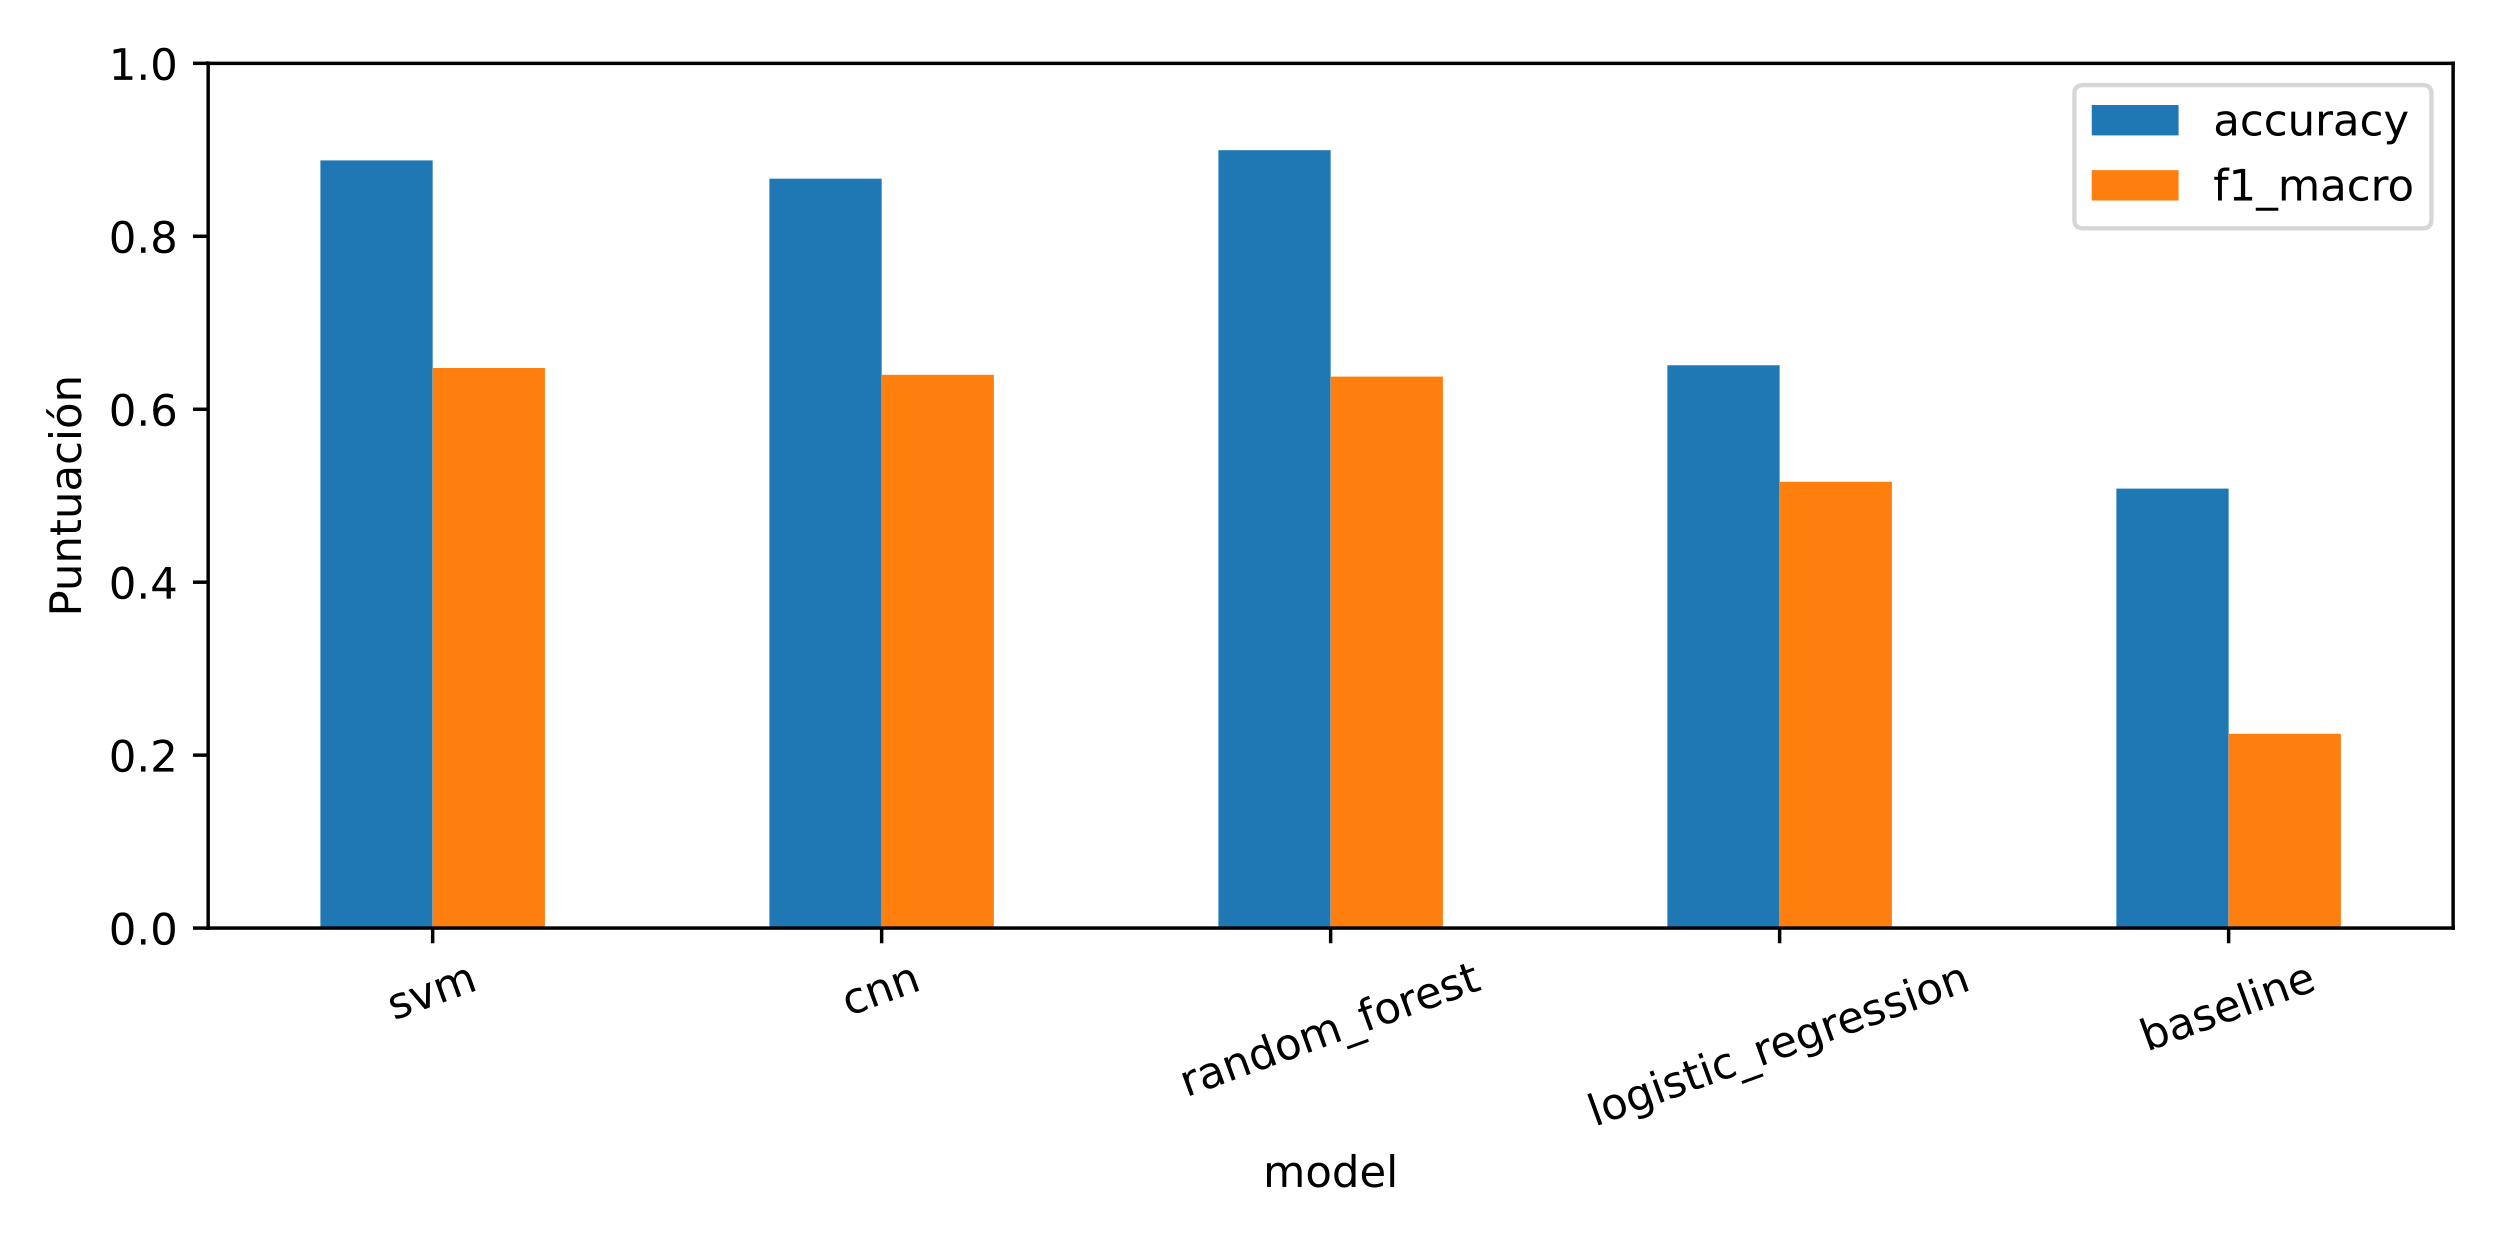
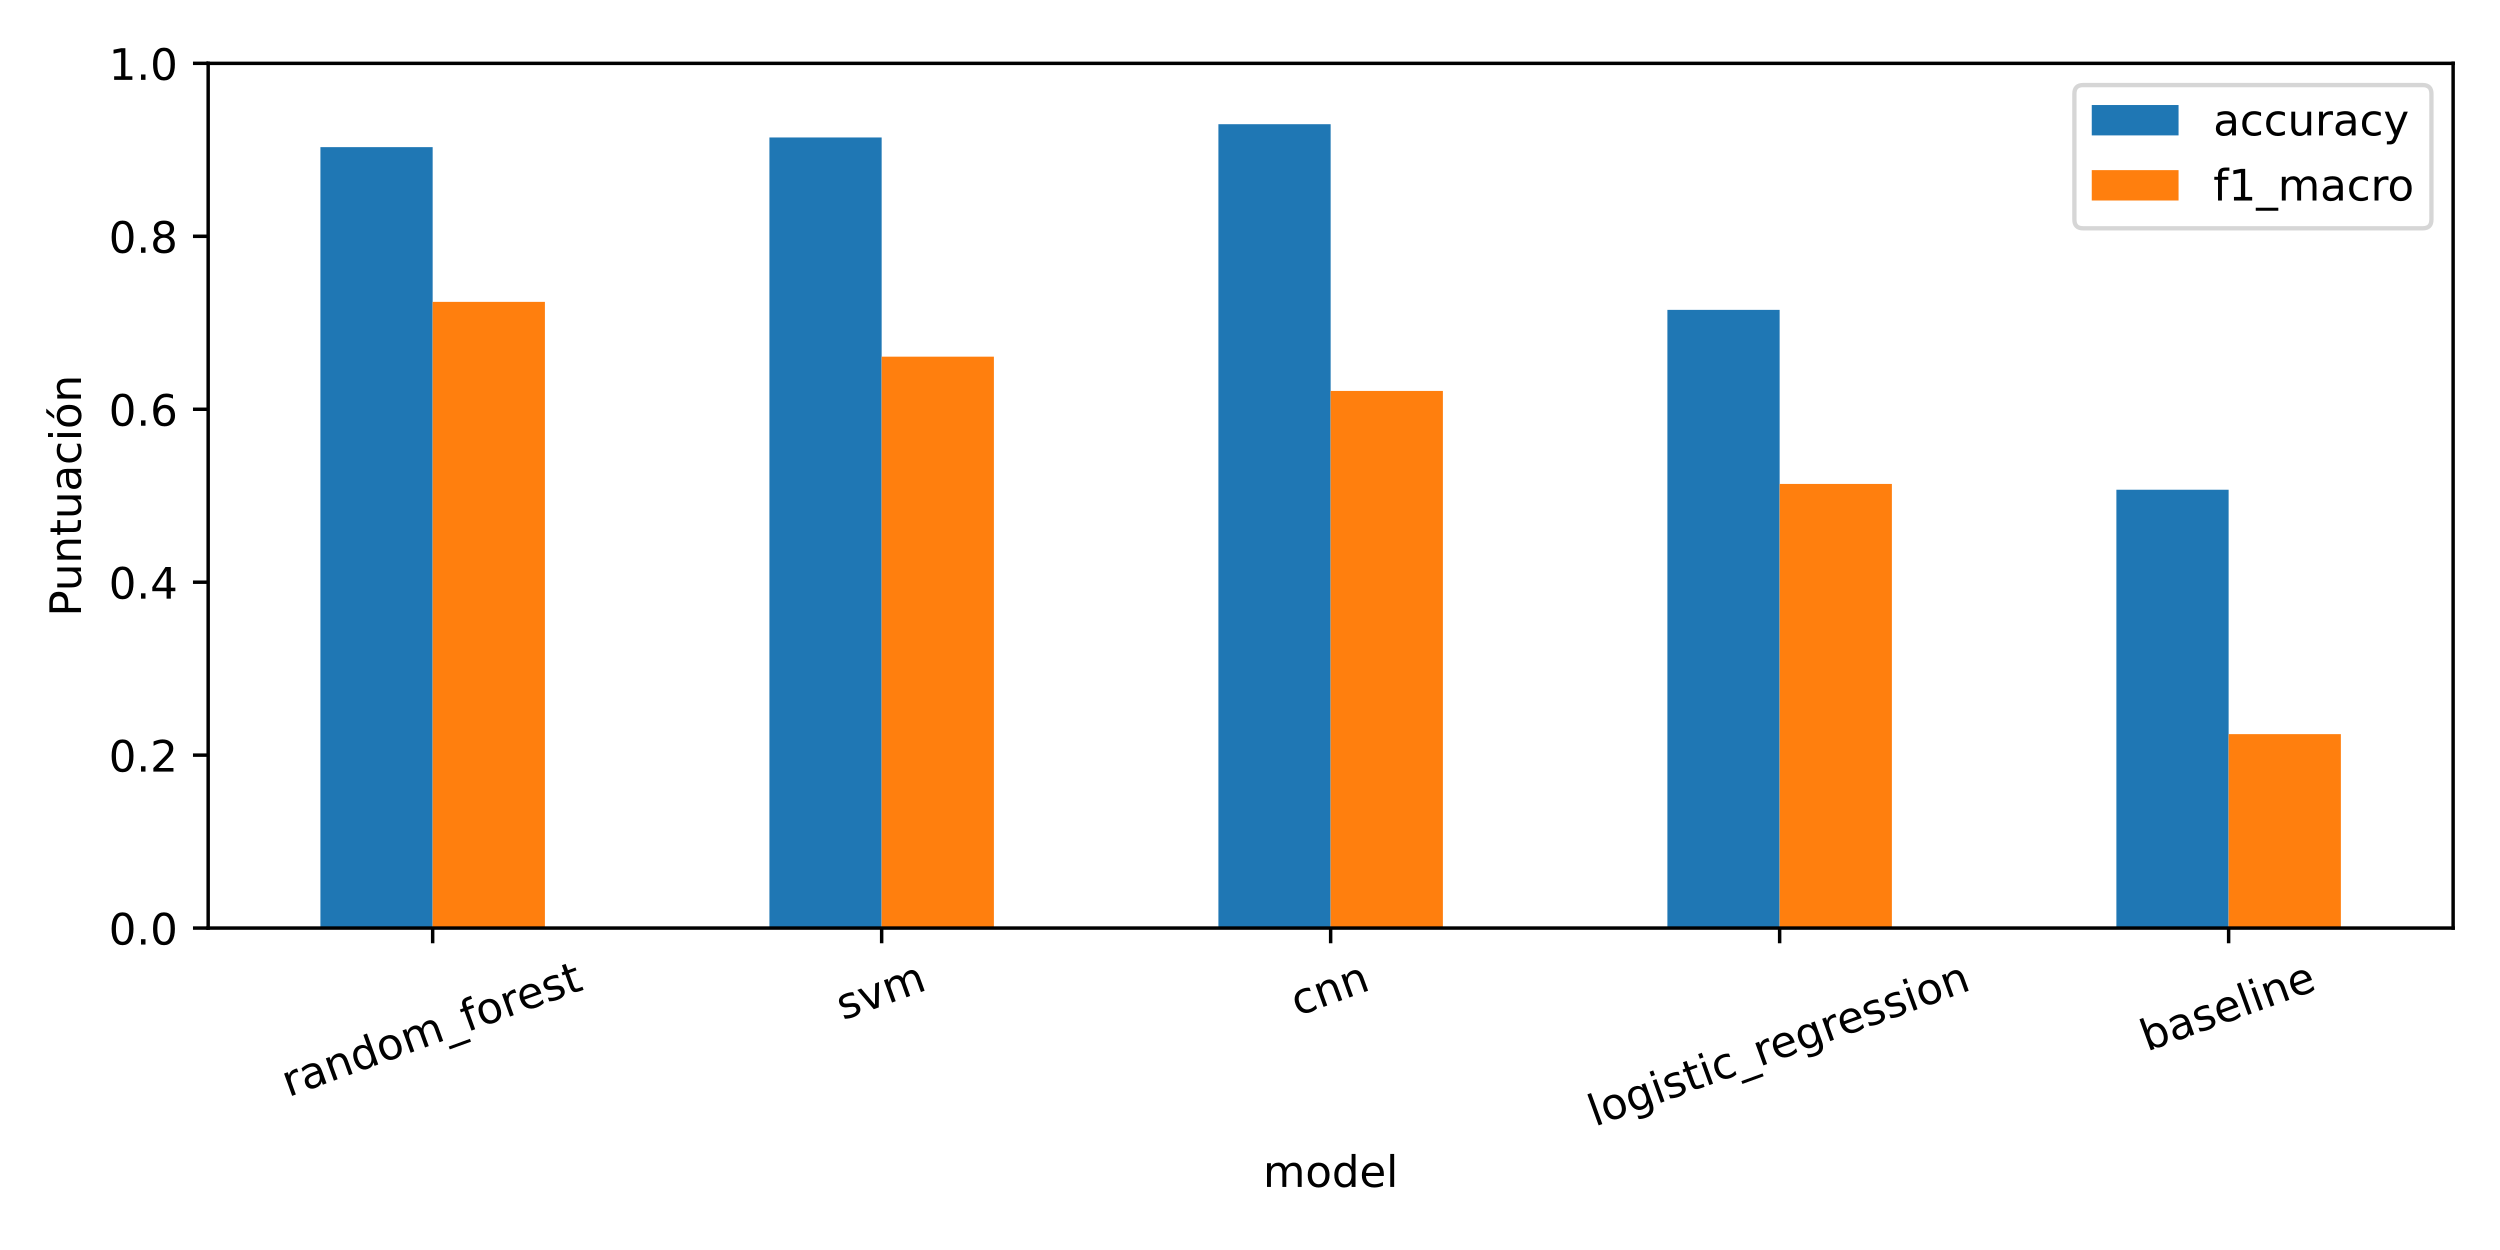
<svg xmlns="http://www.w3.org/2000/svg" xmlns:xlink="http://www.w3.org/1999/xlink" width="576pt" height="288pt" viewBox="0 0 576 288" version="1.1">
  <defs>
    <style type="text/css">*{stroke-linejoin: round; stroke-linecap: butt}</style>
  </defs>
  <g id="figure_1">
    <g id="patch_1">
      <path d="M 0 288  L 576 288  L 576 0  L 0 0  z " style="fill: #ffffff" />
    </g>
    <g id="axes_1">
      <g id="patch_2">
        <path d="M 47.962 213.826  L 565.2 213.826  L 565.2 14.599  L 47.962 14.599  z " style="fill: #ffffff" />
      </g>
      <g id="patch_3">
-         <path d="M 73.824 213.826  L 99.686 213.826  L 99.686 36.963  L 73.824 36.963  z " clip-path="url(#pe2f5003f5c)" style="fill: #1f77b4" />
+         <path d="M 73.824 213.826  L 99.686 213.826  L 99.686 33.902  L 73.824 33.902  z " clip-path="url(#p5437068a00)" style="fill: #1f77b4" />
      </g>
      <g id="patch_4">
-         <path d="M 177.272 213.826  L 203.134 213.826  L 203.134 41.169  L 177.272 41.169  z " clip-path="url(#pe2f5003f5c)" style="fill: #1f77b4" />
+         <path d="M 177.272 213.826  L 203.134 213.826  L 203.134 31.667  L 177.272 31.667  z " clip-path="url(#p5437068a00)" style="fill: #1f77b4" />
      </g>
      <g id="patch_5">
-         <path d="M 280.719 213.826  L 306.581 213.826  L 306.581 34.604  L 280.719 34.604  z " clip-path="url(#pe2f5003f5c)" style="fill: #1f77b4" />
+         <path d="M 280.719 213.826  L 306.581 213.826  L 306.581 28.619  L 280.719 28.619  z " clip-path="url(#p5437068a00)" style="fill: #1f77b4" />
      </g>
      <g id="patch_6">
-         <path d="M 384.167 213.826  L 410.029 213.826  L 410.029 84.154  L 384.167 84.154  z " clip-path="url(#pe2f5003f5c)" style="fill: #1f77b4" />
+         <path d="M 384.167 213.826  L 410.029 213.826  L 410.029 71.39  L 384.167 71.39  z " clip-path="url(#p5437068a00)" style="fill: #1f77b4" />
      </g>
      <g id="patch_7">
-         <path d="M 487.614 213.826  L 513.476 213.826  L 513.476 112.571  L 487.614 112.571  z " clip-path="url(#pe2f5003f5c)" style="fill: #1f77b4" />
+         <path d="M 487.614 213.826  L 513.476 213.826  L 513.476 112.841  L 487.614 112.841  z " clip-path="url(#p5437068a00)" style="fill: #1f77b4" />
      </g>
      <g id="patch_8">
-         <path d="M 99.686 213.826  L 125.548 213.826  L 125.548 84.783  L 99.686 84.783  z " clip-path="url(#pe2f5003f5c)" style="fill: #ff7f0e" />
+         <path d="M 99.686 213.826  L 125.548 213.826  L 125.548 69.546  L 99.686 69.546  z " clip-path="url(#p5437068a00)" style="fill: #ff7f0e" />
      </g>
      <g id="patch_9">
-         <path d="M 203.134 213.826  L 228.996 213.826  L 228.996 86.359  L 203.134 86.359  z " clip-path="url(#pe2f5003f5c)" style="fill: #ff7f0e" />
+         <path d="M 203.134 213.826  L 228.996 213.826  L 228.996 82.177  L 203.134 82.177  z " clip-path="url(#p5437068a00)" style="fill: #ff7f0e" />
      </g>
      <g id="patch_10">
-         <path d="M 306.581 213.826  L 332.443 213.826  L 332.443 86.774  L 306.581 86.774  z " clip-path="url(#pe2f5003f5c)" style="fill: #ff7f0e" />
+         <path d="M 306.581 213.826  L 332.443 213.826  L 332.443 90.071  L 306.581 90.071  z " clip-path="url(#p5437068a00)" style="fill: #ff7f0e" />
      </g>
      <g id="patch_11">
-         <path d="M 410.029 213.826  L 435.891 213.826  L 435.891 111.013  L 410.029 111.013  z " clip-path="url(#pe2f5003f5c)" style="fill: #ff7f0e" />
+         <path d="M 410.029 213.826  L 435.891 213.826  L 435.891 111.495  L 410.029 111.495  z " clip-path="url(#p5437068a00)" style="fill: #ff7f0e" />
      </g>
      <g id="patch_12">
-         <path d="M 513.476 213.826  L 539.338 213.826  L 539.338 169.07  L 513.476 169.07  z " clip-path="url(#pe2f5003f5c)" style="fill: #ff7f0e" />
+         <path d="M 513.476 213.826  L 539.338 213.826  L 539.338 169.149  L 513.476 169.149  z " clip-path="url(#p5437068a00)" style="fill: #ff7f0e" />
      </g>
      <g id="matplotlib.axis_1">
        <g id="xtick_1">
          <g id="line2d_1">
            <defs>
-               <path id="m4db032afc5" d="M 0 0  L 0 3.5  " style="stroke: #000000; stroke-width: 0.8" />
+               <path id="m22b6f50871" d="M 0 0  L 0 3.5  " style="stroke: #000000; stroke-width: 0.8" />
            </defs>
            <g>
-               <use xlink:href="#m4db032afc5" x="99.686" y="213.826" style="stroke: #000000; stroke-width: 0.8" />
+               <use xlink:href="#m22b6f50871" x="99.686" y="213.826" style="stroke: #000000; stroke-width: 0.8" />
            </g>
          </g>
          <g id="text_1">
-             <g transform="translate(90.76945 235.1031) rotate(-20) scale(0.1 -0.1)">
-               <defs>
-                 <path id="DejaVuSans-56" d="M 2834 3397  L 2834 2853  Q 2591 2978 2328 3040  Q 2066 3103 1784 3103  Q 1356 3103 1142 2972  Q 928 2841 928 2578  Q 928 2378 1081 2264  Q 1234 2150 1697 2047  L 1894 2003  Q 2506 1872 2764 1633  Q 3022 1394 3022 966  Q 3022 478 2636 193  Q 2250 -91 1575 -91  Q 1294 -91 989 -36  Q 684 19 347 128  L 347 722  Q 666 556 975 473  Q 1284 391 1588 391  Q 1994 391 2212 530  Q 2431 669 2431 922  Q 2431 1156 2273 1281  Q 2116 1406 1581 1522  L 1381 1569  Q 847 1681 609 1914  Q 372 2147 372 2553  Q 372 3047 722 3315  Q 1072 3584 1716 3584  Q 2034 3584 2315 3537  Q 2597 3491 2834 3397  z " transform="scale(0.015625)" />
-                 <path id="DejaVuSans-59" d="M 191 3500  L 800 3500  L 1894 563  L 2988 3500  L 3597 3500  L 2284 0  L 1503 0  L 191 3500  z " transform="scale(0.015625)" />
-                 <path id="DejaVuSans-50" d="M 3328 2828  Q 3544 3216 3844 3400  Q 4144 3584 4550 3584  Q 5097 3584 5394 3201  Q 5691 2819 5691 2113  L 5691 0  L 5113 0  L 5113 2094  Q 5113 2597 4934 2840  Q 4756 3084 4391 3084  Q 3944 3084 3684 2787  Q 3425 2491 3425 1978  L 3425 0  L 2847 0  L 2847 2094  Q 2847 2600 2669 2842  Q 2491 3084 2119 3084  Q 1678 3084 1418 2786  Q 1159 2488 1159 1978  L 1159 0  L 581 0  L 581 3500  L 1159 3500  L 1159 2956  Q 1356 3278 1631 3431  Q 1906 3584 2284 3584  Q 2666 3584 2933 3390  Q 3200 3197 3328 2828  z " transform="scale(0.015625)" />
-               </defs>
-               <use xlink:href="#DejaVuSans-56" />
-               <use xlink:href="#DejaVuSans-59" transform="translate(52.09375 0)" />
-               <use xlink:href="#DejaVuSans-50" transform="translate(111.2812 0)" />
-             </g>
-           </g>
-         </g>
-         <g id="xtick_2">
-           <g id="line2d_2">
-             <g>
-               <use xlink:href="#m4db032afc5" x="203.134" y="213.826" style="stroke: #000000; stroke-width: 0.8" />
-             </g>
-           </g>
-           <g id="text_2">
-             <g transform="translate(195.4834 234.1813) rotate(-20) scale(0.1 -0.1)">
-               <defs>
-                 <path id="DejaVuSans-46" d="M 3122 3366  L 3122 2828  Q 2878 2963 2633 3030  Q 2388 3097 2138 3097  Q 1578 3097 1268 2742  Q 959 2388 959 1747  Q 959 1106 1268 751  Q 1578 397 2138 397  Q 2388 397 2633 464  Q 2878 531 3122 666  L 3122 134  Q 2881 22 2623 -34  Q 2366 -91 2075 -91  Q 1284 -91 818 406  Q 353 903 353 1747  Q 353 2603 823 3093  Q 1294 3584 2113 3584  Q 2378 3584 2631 3529  Q 2884 3475 3122 3366  z " transform="scale(0.015625)" />
-                 <path id="DejaVuSans-51" d="M 3513 2113  L 3513 0  L 2938 0  L 2938 2094  Q 2938 2591 2744 2837  Q 2550 3084 2163 3084  Q 1697 3084 1428 2787  Q 1159 2491 1159 1978  L 1159 0  L 581 0  L 581 3500  L 1159 3500  L 1159 2956  Q 1366 3272 1645 3428  Q 1925 3584 2291 3584  Q 2894 3584 3203 3211  Q 3513 2838 3513 2113  z " transform="scale(0.015625)" />
-               </defs>
-               <use xlink:href="#DejaVuSans-46" />
-               <use xlink:href="#DejaVuSans-51" transform="translate(54.98438 0)" />
-               <use xlink:href="#DejaVuSans-51" transform="translate(118.3594 0)" />
-             </g>
-           </g>
-         </g>
-         <g id="xtick_3">
-           <g id="line2d_3">
-             <g>
-               <use xlink:href="#m4db032afc5" x="306.581" y="213.826" style="stroke: #000000; stroke-width: 0.8" />
-             </g>
-           </g>
-           <g id="text_3">
-             <g transform="translate(273.3604 252.7959) rotate(-20) scale(0.1 -0.1)">
+             <g transform="translate(66.46532 252.7959) rotate(-20) scale(0.1 -0.1)">
              <defs>
                <path id="DejaVuSans-55" d="M 2631 2963  Q 2534 3019 2420 3045  Q 2306 3072 2169 3072  Q 1681 3072 1420 2755  Q 1159 2438 1159 1844  L 1159 0  L 581 0  L 581 3500  L 1159 3500  L 1159 2956  Q 1341 3275 1631 3429  Q 1922 3584 2338 3584  Q 2397 3584 2469 3576  Q 2541 3569 2628 3553  L 2631 2963  z " transform="scale(0.015625)" />
                <path id="DejaVuSans-44" d="M 2194 1759  Q 1497 1759 1228 1600  Q 959 1441 959 1056  Q 959 750 1161 570  Q 1363 391 1709 391  Q 2188 391 2477 730  Q 2766 1069 2766 1631  L 2766 1759  L 2194 1759  z M 3341 1997  L 3341 0  L 2766 0  L 2766 531  Q 2569 213 2275 61  Q 1981 -91 1556 -91  Q 1019 -91 701 211  Q 384 513 384 1019  Q 384 1609 779 1909  Q 1175 2209 1959 2209  L 2766 2209  L 2766 2266  Q 2766 2663 2505 2880  Q 2244 3097 1772 3097  Q 1472 3097 1187 3025  Q 903 2953 641 2809  L 641 3341  Q 956 3463 1253 3523  Q 1550 3584 1831 3584  Q 2591 3584 2966 3190  Q 3341 2797 3341 1997  z " transform="scale(0.015625)" />
+                 <path id="DejaVuSans-51" d="M 3513 2113  L 3513 0  L 2938 0  L 2938 2094  Q 2938 2591 2744 2837  Q 2550 3084 2163 3084  Q 1697 3084 1428 2787  Q 1159 2491 1159 1978  L 1159 0  L 581 0  L 581 3500  L 1159 3500  L 1159 2956  Q 1366 3272 1645 3428  Q 1925 3584 2291 3584  Q 2894 3584 3203 3211  Q 3513 2838 3513 2113  z " transform="scale(0.015625)" />
                <path id="DejaVuSans-47" d="M 2906 2969  L 2906 4863  L 3481 4863  L 3481 0  L 2906 0  L 2906 525  Q 2725 213 2448 61  Q 2172 -91 1784 -91  Q 1150 -91 751 415  Q 353 922 353 1747  Q 353 2572 751 3078  Q 1150 3584 1784 3584  Q 2172 3584 2448 3432  Q 2725 3281 2906 2969  z M 947 1747  Q 947 1113 1208 752  Q 1469 391 1925 391  Q 2381 391 2643 752  Q 2906 1113 2906 1747  Q 2906 2381 2643 2742  Q 2381 3103 1925 3103  Q 1469 3103 1208 2742  Q 947 2381 947 1747  z " transform="scale(0.015625)" />
                <path id="DejaVuSans-52" d="M 1959 3097  Q 1497 3097 1228 2736  Q 959 2375 959 1747  Q 959 1119 1226 758  Q 1494 397 1959 397  Q 2419 397 2687 759  Q 2956 1122 2956 1747  Q 2956 2369 2687 2733  Q 2419 3097 1959 3097  z M 1959 3584  Q 2709 3584 3137 3096  Q 3566 2609 3566 1747  Q 3566 888 3137 398  Q 2709 -91 1959 -91  Q 1206 -91 779 398  Q 353 888 353 1747  Q 353 2609 779 3096  Q 1206 3584 1959 3584  z " transform="scale(0.015625)" />
+                 <path id="DejaVuSans-50" d="M 3328 2828  Q 3544 3216 3844 3400  Q 4144 3584 4550 3584  Q 5097 3584 5394 3201  Q 5691 2819 5691 2113  L 5691 0  L 5113 0  L 5113 2094  Q 5113 2597 4934 2840  Q 4756 3084 4391 3084  Q 3944 3084 3684 2787  Q 3425 2491 3425 1978  L 3425 0  L 2847 0  L 2847 2094  Q 2847 2600 2669 2842  Q 2491 3084 2119 3084  Q 1678 3084 1418 2786  Q 1159 2488 1159 1978  L 1159 0  L 581 0  L 581 3500  L 1159 3500  L 1159 2956  Q 1356 3278 1631 3431  Q 1906 3584 2284 3584  Q 2666 3584 2933 3390  Q 3200 3197 3328 2828  z " transform="scale(0.015625)" />
                <path id="DejaVuSans-42" d="M 3263 -1063  L 3263 -1509  L -63 -1509  L -63 -1063  L 3263 -1063  z " transform="scale(0.015625)" />
                <path id="DejaVuSans-49" d="M 2375 4863  L 2375 4384  L 1825 4384  Q 1516 4384 1395 4259  Q 1275 4134 1275 3809  L 1275 3500  L 2222 3500  L 2222 3053  L 1275 3053  L 1275 0  L 697 0  L 697 3053  L 147 3053  L 147 3500  L 697 3500  L 697 3744  Q 697 4328 969 4595  Q 1241 4863 1831 4863  L 2375 4863  z " transform="scale(0.015625)" />
                <path id="DejaVuSans-48" d="M 3597 1894  L 3597 1613  L 953 1613  Q 991 1019 1311 708  Q 1631 397 2203 397  Q 2534 397 2845 478  Q 3156 559 3463 722  L 3463 178  Q 3153 47 2828 -22  Q 2503 -91 2169 -91  Q 1331 -91 842 396  Q 353 884 353 1716  Q 353 2575 817 3079  Q 1281 3584 2069 3584  Q 2775 3584 3186 3129  Q 3597 2675 3597 1894  z M 3022 2063  Q 3016 2534 2758 2815  Q 2500 3097 2075 3097  Q 1594 3097 1305 2825  Q 1016 2553 972 2059  L 3022 2063  z " transform="scale(0.015625)" />
+                 <path id="DejaVuSans-56" d="M 2834 3397  L 2834 2853  Q 2591 2978 2328 3040  Q 2066 3103 1784 3103  Q 1356 3103 1142 2972  Q 928 2841 928 2578  Q 928 2378 1081 2264  Q 1234 2150 1697 2047  L 1894 2003  Q 2506 1872 2764 1633  Q 3022 1394 3022 966  Q 3022 478 2636 193  Q 2250 -91 1575 -91  Q 1294 -91 989 -36  Q 684 19 347 128  L 347 722  Q 666 556 975 473  Q 1284 391 1588 391  Q 1994 391 2212 530  Q 2431 669 2431 922  Q 2431 1156 2273 1281  Q 2116 1406 1581 1522  L 1381 1569  Q 847 1681 609 1914  Q 372 2147 372 2553  Q 372 3047 722 3315  Q 1072 3584 1716 3584  Q 2034 3584 2315 3537  Q 2597 3491 2834 3397  z " transform="scale(0.015625)" />
                <path id="DejaVuSans-57" d="M 1172 4494  L 1172 3500  L 2356 3500  L 2356 3053  L 1172 3053  L 1172 1153  Q 1172 725 1289 603  Q 1406 481 1766 481  L 2356 481  L 2356 0  L 1766 0  Q 1100 0 847 248  Q 594 497 594 1153  L 594 3053  L 172 3053  L 172 3500  L 594 3500  L 594 4494  L 1172 4494  z " transform="scale(0.015625)" />
              </defs>
              <use xlink:href="#DejaVuSans-55" />
              <use xlink:href="#DejaVuSans-44" transform="translate(41.10938 0)" />
              <use xlink:href="#DejaVuSans-51" transform="translate(102.3906 0)" />
              <use xlink:href="#DejaVuSans-47" transform="translate(165.7656 0)" />
              <use xlink:href="#DejaVuSans-52" transform="translate(229.25 0)" />
              <use xlink:href="#DejaVuSans-50" transform="translate(290.4375 0)" />
              <use xlink:href="#DejaVuSans-42" transform="translate(387.8438 0)" />
              <use xlink:href="#DejaVuSans-49" transform="translate(437.8438 0)" />
              <use xlink:href="#DejaVuSans-52" transform="translate(473.0469 0)" />
              <use xlink:href="#DejaVuSans-55" transform="translate(534.2344 0)" />
              <use xlink:href="#DejaVuSans-48" transform="translate(573.1406 0)" />
              <use xlink:href="#DejaVuSans-56" transform="translate(634.6719 0)" />
              <use xlink:href="#DejaVuSans-57" transform="translate(686.7656 0)" />
            </g>
          </g>
        </g>
+         <g id="xtick_2">
+           <g id="line2d_2">
+             <g>
+               <use xlink:href="#m22b6f50871" x="203.134" y="213.826" style="stroke: #000000; stroke-width: 0.8" />
+             </g>
+           </g>
+           <g id="text_2">
+             <g transform="translate(194.217 235.1031) rotate(-20) scale(0.1 -0.1)">
+               <defs>
+                 <path id="DejaVuSans-59" d="M 191 3500  L 800 3500  L 1894 563  L 2988 3500  L 3597 3500  L 2284 0  L 1503 0  L 191 3500  z " transform="scale(0.015625)" />
+               </defs>
+               <use xlink:href="#DejaVuSans-56" />
+               <use xlink:href="#DejaVuSans-59" transform="translate(52.09375 0)" />
+               <use xlink:href="#DejaVuSans-50" transform="translate(111.2812 0)" />
+             </g>
+           </g>
+         </g>
+         <g id="xtick_3">
+           <g id="line2d_3">
+             <g>
+               <use xlink:href="#m22b6f50871" x="306.581" y="213.826" style="stroke: #000000; stroke-width: 0.8" />
+             </g>
+           </g>
+           <g id="text_3">
+             <g transform="translate(298.9309 234.1813) rotate(-20) scale(0.1 -0.1)">
+               <defs>
+                 <path id="DejaVuSans-46" d="M 3122 3366  L 3122 2828  Q 2878 2963 2633 3030  Q 2388 3097 2138 3097  Q 1578 3097 1268 2742  Q 959 2388 959 1747  Q 959 1106 1268 751  Q 1578 397 2138 397  Q 2388 397 2633 464  Q 2878 531 3122 666  L 3122 134  Q 2881 22 2623 -34  Q 2366 -91 2075 -91  Q 1284 -91 818 406  Q 353 903 353 1747  Q 353 2603 823 3093  Q 1294 3584 2113 3584  Q 2378 3584 2631 3529  Q 2884 3475 3122 3366  z " transform="scale(0.015625)" />
+               </defs>
+               <use xlink:href="#DejaVuSans-46" />
+               <use xlink:href="#DejaVuSans-51" transform="translate(54.98438 0)" />
+               <use xlink:href="#DejaVuSans-51" transform="translate(118.3594 0)" />
+             </g>
+           </g>
+         </g>
        <g id="xtick_4">
          <g id="line2d_4">
            <g>
-               <use xlink:href="#m4db032afc5" x="410.029" y="213.826" style="stroke: #000000; stroke-width: 0.8" />
+               <use xlink:href="#m22b6f50871" x="410.029" y="213.826" style="stroke: #000000; stroke-width: 0.8" />
            </g>
          </g>
          <g id="text_4">
            <g transform="translate(367.4477 259.6096) rotate(-20) scale(0.1 -0.1)">
              <defs>
                <path id="DejaVuSans-4f" d="M 603 4863  L 1178 4863  L 1178 0  L 603 0  L 603 4863  z " transform="scale(0.015625)" />
                <path id="DejaVuSans-4a" d="M 2906 1791  Q 2906 2416 2648 2759  Q 2391 3103 1925 3103  Q 1463 3103 1205 2759  Q 947 2416 947 1791  Q 947 1169 1205 825  Q 1463 481 1925 481  Q 2391 481 2648 825  Q 2906 1169 2906 1791  z M 3481 434  Q 3481 -459 3084 -895  Q 2688 -1331 1869 -1331  Q 1566 -1331 1297 -1286  Q 1028 -1241 775 -1147  L 775 -588  Q 1028 -725 1275 -790  Q 1522 -856 1778 -856  Q 2344 -856 2625 -561  Q 2906 -266 2906 331  L 2906 616  Q 2728 306 2450 153  Q 2172 0 1784 0  Q 1141 0 747 490  Q 353 981 353 1791  Q 353 2603 747 3093  Q 1141 3584 1784 3584  Q 2172 3584 2450 3431  Q 2728 3278 2906 2969  L 2906 3500  L 3481 3500  L 3481 434  z " transform="scale(0.015625)" />
                <path id="DejaVuSans-4c" d="M 603 3500  L 1178 3500  L 1178 0  L 603 0  L 603 3500  z M 603 4863  L 1178 4863  L 1178 4134  L 603 4134  L 603 4863  z " transform="scale(0.015625)" />
              </defs>
              <use xlink:href="#DejaVuSans-4f" />
              <use xlink:href="#DejaVuSans-52" transform="translate(27.78125 0)" />
              <use xlink:href="#DejaVuSans-4a" transform="translate(88.96875 0)" />
              <use xlink:href="#DejaVuSans-4c" transform="translate(152.4531 0)" />
              <use xlink:href="#DejaVuSans-56" transform="translate(180.2344 0)" />
              <use xlink:href="#DejaVuSans-57" transform="translate(232.3281 0)" />
              <use xlink:href="#DejaVuSans-4c" transform="translate(271.5312 0)" />
              <use xlink:href="#DejaVuSans-46" transform="translate(299.3125 0)" />
              <use xlink:href="#DejaVuSans-42" transform="translate(354.2969 0)" />
              <use xlink:href="#DejaVuSans-55" transform="translate(404.2969 0)" />
              <use xlink:href="#DejaVuSans-48" transform="translate(443.2031 0)" />
              <use xlink:href="#DejaVuSans-4a" transform="translate(504.7344 0)" />
              <use xlink:href="#DejaVuSans-55" transform="translate(568.2188 0)" />
              <use xlink:href="#DejaVuSans-48" transform="translate(607.125 0)" />
              <use xlink:href="#DejaVuSans-56" transform="translate(668.6562 0)" />
              <use xlink:href="#DejaVuSans-56" transform="translate(720.75 0)" />
              <use xlink:href="#DejaVuSans-4c" transform="translate(772.8438 0)" />
              <use xlink:href="#DejaVuSans-52" transform="translate(800.625 0)" />
              <use xlink:href="#DejaVuSans-51" transform="translate(861.8125 0)" />
            </g>
          </g>
        </g>
        <g id="xtick_5">
          <g id="line2d_5">
            <g>
-               <use xlink:href="#m4db032afc5" x="513.476" y="213.826" style="stroke: #000000; stroke-width: 0.8" />
+               <use xlink:href="#m22b6f50871" x="513.476" y="213.826" style="stroke: #000000; stroke-width: 0.8" />
            </g>
          </g>
          <g id="text_5">
            <g transform="translate(494.6849 242.2922) rotate(-20) scale(0.1 -0.1)">
              <defs>
                <path id="DejaVuSans-45" d="M 3116 1747  Q 3116 2381 2855 2742  Q 2594 3103 2138 3103  Q 1681 3103 1420 2742  Q 1159 2381 1159 1747  Q 1159 1113 1420 752  Q 1681 391 2138 391  Q 2594 391 2855 752  Q 3116 1113 3116 1747  z M 1159 2969  Q 1341 3281 1617 3432  Q 1894 3584 2278 3584  Q 2916 3584 3314 3078  Q 3713 2572 3713 1747  Q 3713 922 3314 415  Q 2916 -91 2278 -91  Q 1894 -91 1617 61  Q 1341 213 1159 525  L 1159 0  L 581 0  L 581 4863  L 1159 4863  L 1159 2969  z " transform="scale(0.015625)" />
              </defs>
              <use xlink:href="#DejaVuSans-45" />
              <use xlink:href="#DejaVuSans-44" transform="translate(63.48438 0)" />
              <use xlink:href="#DejaVuSans-56" transform="translate(124.7656 0)" />
              <use xlink:href="#DejaVuSans-48" transform="translate(176.8594 0)" />
              <use xlink:href="#DejaVuSans-4f" transform="translate(238.3906 0)" />
              <use xlink:href="#DejaVuSans-4c" transform="translate(266.1719 0)" />
              <use xlink:href="#DejaVuSans-51" transform="translate(293.9531 0)" />
              <use xlink:href="#DejaVuSans-48" transform="translate(357.3281 0)" />
            </g>
          </g>
        </g>
        <g id="text_6">
          <g transform="translate(291.0116 273.4655) scale(0.1 -0.1)">
            <use xlink:href="#DejaVuSans-50" />
            <use xlink:href="#DejaVuSans-52" transform="translate(97.40625 0)" />
            <use xlink:href="#DejaVuSans-47" transform="translate(158.5938 0)" />
            <use xlink:href="#DejaVuSans-48" transform="translate(222.0781 0)" />
            <use xlink:href="#DejaVuSans-4f" transform="translate(283.6094 0)" />
          </g>
        </g>
      </g>
      <g id="matplotlib.axis_2">
        <g id="ytick_1">
          <g id="line2d_6">
            <defs>
-               <path id="ma4c86ea399" d="M 0 0  L -3.5 0  " style="stroke: #000000; stroke-width: 0.8" />
+               <path id="mea886378cb" d="M 0 0  L -3.5 0  " style="stroke: #000000; stroke-width: 0.8" />
            </defs>
            <g>
-               <use xlink:href="#ma4c86ea399" x="47.962" y="213.826" style="stroke: #000000; stroke-width: 0.8" />
+               <use xlink:href="#mea886378cb" x="47.962" y="213.826" style="stroke: #000000; stroke-width: 0.8" />
            </g>
          </g>
          <g id="text_7">
            <g transform="translate(25.05922 217.625) scale(0.1 -0.1)">
              <defs>
                <path id="DejaVuSans-13" d="M 2034 4250  Q 1547 4250 1301 3770  Q 1056 3291 1056 2328  Q 1056 1369 1301 889  Q 1547 409 2034 409  Q 2525 409 2770 889  Q 3016 1369 3016 2328  Q 3016 3291 2770 3770  Q 2525 4250 2034 4250  z M 2034 4750  Q 2819 4750 3233 4129  Q 3647 3509 3647 2328  Q 3647 1150 3233 529  Q 2819 -91 2034 -91  Q 1250 -91 836 529  Q 422 1150 422 2328  Q 422 3509 836 4129  Q 1250 4750 2034 4750  z " transform="scale(0.015625)" />
                <path id="DejaVuSans-11" d="M 684 794  L 1344 794  L 1344 0  L 684 0  L 684 794  z " transform="scale(0.015625)" />
              </defs>
              <use xlink:href="#DejaVuSans-13" />
              <use xlink:href="#DejaVuSans-11" transform="translate(63.625 0)" />
              <use xlink:href="#DejaVuSans-13" transform="translate(95.40625 0)" />
            </g>
          </g>
        </g>
        <g id="ytick_2">
          <g id="line2d_7">
            <g>
-               <use xlink:href="#ma4c86ea399" x="47.962" y="173.981" style="stroke: #000000; stroke-width: 0.8" />
+               <use xlink:href="#mea886378cb" x="47.962" y="173.981" style="stroke: #000000; stroke-width: 0.8" />
            </g>
          </g>
          <g id="text_8">
            <g transform="translate(25.05922 177.7795) scale(0.1 -0.1)">
              <defs>
                <path id="DejaVuSans-15" d="M 1228 531  L 3431 531  L 3431 0  L 469 0  L 469 531  Q 828 903 1448 1529  Q 2069 2156 2228 2338  Q 2531 2678 2651 2914  Q 2772 3150 2772 3378  Q 2772 3750 2511 3984  Q 2250 4219 1831 4219  Q 1534 4219 1204 4116  Q 875 4013 500 3803  L 500 4441  Q 881 4594 1212 4672  Q 1544 4750 1819 4750  Q 2544 4750 2975 4387  Q 3406 4025 3406 3419  Q 3406 3131 3298 2873  Q 3191 2616 2906 2266  Q 2828 2175 2409 1742  Q 1991 1309 1228 531  z " transform="scale(0.015625)" />
              </defs>
              <use xlink:href="#DejaVuSans-13" />
              <use xlink:href="#DejaVuSans-11" transform="translate(63.625 0)" />
              <use xlink:href="#DejaVuSans-15" transform="translate(95.40625 0)" />
            </g>
          </g>
        </g>
        <g id="ytick_3">
          <g id="line2d_8">
            <g>
-               <use xlink:href="#ma4c86ea399" x="47.962" y="134.135" style="stroke: #000000; stroke-width: 0.8" />
+               <use xlink:href="#mea886378cb" x="47.962" y="134.135" style="stroke: #000000; stroke-width: 0.8" />
            </g>
          </g>
          <g id="text_9">
            <g transform="translate(25.05922 137.934) scale(0.1 -0.1)">
              <defs>
                <path id="DejaVuSans-17" d="M 2419 4116  L 825 1625  L 2419 1625  L 2419 4116  z M 2253 4666  L 3047 4666  L 3047 1625  L 3713 1625  L 3713 1100  L 3047 1100  L 3047 0  L 2419 0  L 2419 1100  L 313 1100  L 313 1709  L 2253 4666  z " transform="scale(0.015625)" />
              </defs>
              <use xlink:href="#DejaVuSans-13" />
              <use xlink:href="#DejaVuSans-11" transform="translate(63.625 0)" />
              <use xlink:href="#DejaVuSans-17" transform="translate(95.40625 0)" />
            </g>
          </g>
        </g>
        <g id="ytick_4">
          <g id="line2d_9">
            <g>
-               <use xlink:href="#ma4c86ea399" x="47.962" y="94.29" style="stroke: #000000; stroke-width: 0.8" />
+               <use xlink:href="#mea886378cb" x="47.962" y="94.29" style="stroke: #000000; stroke-width: 0.8" />
            </g>
          </g>
          <g id="text_10">
            <g transform="translate(25.05922 98.08858) scale(0.1 -0.1)">
              <defs>
                <path id="DejaVuSans-19" d="M 2113 2584  Q 1688 2584 1439 2293  Q 1191 2003 1191 1497  Q 1191 994 1439 701  Q 1688 409 2113 409  Q 2538 409 2786 701  Q 3034 994 3034 1497  Q 3034 2003 2786 2293  Q 2538 2584 2113 2584  z M 3366 4563  L 3366 3988  Q 3128 4100 2886 4159  Q 2644 4219 2406 4219  Q 1781 4219 1451 3797  Q 1122 3375 1075 2522  Q 1259 2794 1537 2939  Q 1816 3084 2150 3084  Q 2853 3084 3261 2657  Q 3669 2231 3669 1497  Q 3669 778 3244 343  Q 2819 -91 2113 -91  Q 1303 -91 875 529  Q 447 1150 447 2328  Q 447 3434 972 4092  Q 1497 4750 2381 4750  Q 2619 4750 2861 4703  Q 3103 4656 3366 4563  z " transform="scale(0.015625)" />
              </defs>
              <use xlink:href="#DejaVuSans-13" />
              <use xlink:href="#DejaVuSans-11" transform="translate(63.625 0)" />
              <use xlink:href="#DejaVuSans-19" transform="translate(95.40625 0)" />
            </g>
          </g>
        </g>
        <g id="ytick_5">
          <g id="line2d_10">
            <g>
-               <use xlink:href="#ma4c86ea399" x="47.962" y="54.444" style="stroke: #000000; stroke-width: 0.8" />
+               <use xlink:href="#mea886378cb" x="47.962" y="54.444" style="stroke: #000000; stroke-width: 0.8" />
            </g>
          </g>
          <g id="text_11">
            <g transform="translate(25.05922 58.24312) scale(0.1 -0.1)">
              <defs>
                <path id="DejaVuSans-1b" d="M 2034 2216  Q 1584 2216 1326 1975  Q 1069 1734 1069 1313  Q 1069 891 1326 650  Q 1584 409 2034 409  Q 2484 409 2743 651  Q 3003 894 3003 1313  Q 3003 1734 2745 1975  Q 2488 2216 2034 2216  z M 1403 2484  Q 997 2584 770 2862  Q 544 3141 544 3541  Q 544 4100 942 4425  Q 1341 4750 2034 4750  Q 2731 4750 3128 4425  Q 3525 4100 3525 3541  Q 3525 3141 3298 2862  Q 3072 2584 2669 2484  Q 3125 2378 3379 2068  Q 3634 1759 3634 1313  Q 3634 634 3220 271  Q 2806 -91 2034 -91  Q 1263 -91 848 271  Q 434 634 434 1313  Q 434 1759 690 2068  Q 947 2378 1403 2484  z M 1172 3481  Q 1172 3119 1398 2916  Q 1625 2713 2034 2713  Q 2441 2713 2670 2916  Q 2900 3119 2900 3481  Q 2900 3844 2670 4047  Q 2441 4250 2034 4250  Q 1625 4250 1398 4047  Q 1172 3844 1172 3481  z " transform="scale(0.015625)" />
              </defs>
              <use xlink:href="#DejaVuSans-13" />
              <use xlink:href="#DejaVuSans-11" transform="translate(63.625 0)" />
              <use xlink:href="#DejaVuSans-1b" transform="translate(95.40625 0)" />
            </g>
          </g>
        </g>
        <g id="ytick_6">
          <g id="line2d_11">
            <g>
-               <use xlink:href="#ma4c86ea399" x="47.962" y="14.599" style="stroke: #000000; stroke-width: 0.8" />
+               <use xlink:href="#mea886378cb" x="47.962" y="14.599" style="stroke: #000000; stroke-width: 0.8" />
            </g>
          </g>
          <g id="text_12">
            <g transform="translate(25.05922 18.39766) scale(0.1 -0.1)">
              <defs>
                <path id="DejaVuSans-14" d="M 794 531  L 1825 531  L 1825 4091  L 703 3866  L 703 4441  L 1819 4666  L 2450 4666  L 2450 531  L 3481 531  L 3481 0  L 794 0  L 794 531  z " transform="scale(0.015625)" />
              </defs>
              <use xlink:href="#DejaVuSans-14" />
              <use xlink:href="#DejaVuSans-11" transform="translate(63.625 0)" />
              <use xlink:href="#DejaVuSans-13" transform="translate(95.40625 0)" />
            </g>
          </g>
        </g>
        <g id="text_13">
          <g transform="translate(18.65687 142.0367) rotate(-90) scale(0.1 -0.1)">
            <defs>
              <path id="DejaVuSans-33" d="M 1259 4147  L 1259 2394  L 2053 2394  Q 2494 2394 2734 2622  Q 2975 2850 2975 3272  Q 2975 3691 2734 3919  Q 2494 4147 2053 4147  L 1259 4147  z M 628 4666  L 2053 4666  Q 2838 4666 3239 4311  Q 3641 3956 3641 3272  Q 3641 2581 3239 2228  Q 2838 1875 2053 1875  L 1259 1875  L 1259 0  L 628 0  L 628 4666  z " transform="scale(0.015625)" />
              <path id="DejaVuSans-58" d="M 544 1381  L 544 3500  L 1119 3500  L 1119 1403  Q 1119 906 1312 657  Q 1506 409 1894 409  Q 2359 409 2629 706  Q 2900 1003 2900 1516  L 2900 3500  L 3475 3500  L 3475 0  L 2900 0  L 2900 538  Q 2691 219 2414 64  Q 2138 -91 1772 -91  Q 1169 -91 856 284  Q 544 659 544 1381  z M 1991 3584  L 1991 3584  z " transform="scale(0.015625)" />
              <path id="DejaVuSans-b5" d="M 1959 3097  Q 1497 3097 1228 2736  Q 959 2375 959 1747  Q 959 1119 1226 758  Q 1494 397 1959 397  Q 2419 397 2687 759  Q 2956 1122 2956 1747  Q 2956 2369 2687 2733  Q 2419 3097 1959 3097  z M 1959 3584  Q 2709 3584 3137 3096  Q 3566 2609 3566 1747  Q 3566 888 3137 398  Q 2709 -91 1959 -91  Q 1206 -91 779 398  Q 353 888 353 1747  Q 353 2609 779 3096  Q 1206 3584 1959 3584  z M 2393 5119  L 3015 5119  L 1997 3944  L 1518 3944  L 2393 5119  z " transform="scale(0.015625)" />
            </defs>
            <use xlink:href="#DejaVuSans-33" />
            <use xlink:href="#DejaVuSans-58" transform="translate(58.54688 0)" />
            <use xlink:href="#DejaVuSans-51" transform="translate(121.9219 0)" />
            <use xlink:href="#DejaVuSans-57" transform="translate(185.2969 0)" />
            <use xlink:href="#DejaVuSans-58" transform="translate(224.5 0)" />
            <use xlink:href="#DejaVuSans-44" transform="translate(287.875 0)" />
            <use xlink:href="#DejaVuSans-46" transform="translate(349.1562 0)" />
            <use xlink:href="#DejaVuSans-4c" transform="translate(404.1406 0)" />
            <use xlink:href="#DejaVuSans-b5" transform="translate(431.9219 0)" />
            <use xlink:href="#DejaVuSans-51" transform="translate(493.1094 0)" />
          </g>
        </g>
      </g>
      <g id="patch_13">
        <path d="M 47.962 213.826  L 47.962 14.599  " style="fill: none; stroke: #000000; stroke-width: 0.8; stroke-linejoin: miter; stroke-linecap: square" />
      </g>
      <g id="patch_14">
        <path d="M 565.2 213.826  L 565.2 14.599  " style="fill: none; stroke: #000000; stroke-width: 0.8; stroke-linejoin: miter; stroke-linecap: square" />
      </g>
      <g id="patch_15">
        <path d="M 47.962 213.826  L 565.2 213.826  " style="fill: none; stroke: #000000; stroke-width: 0.8; stroke-linejoin: miter; stroke-linecap: square" />
      </g>
      <g id="patch_16">
        <path d="M 47.962 14.599  L 565.2 14.599  " style="fill: none; stroke: #000000; stroke-width: 0.8; stroke-linejoin: miter; stroke-linecap: square" />
      </g>
      <g id="legend_1">
        <g id="patch_17">
          <path d="M 479.941 52.6  L 558.2 52.6  Q 560.2 52.6 560.2 50.6  L 560.2 21.599  Q 560.2 19.599 558.2 19.599  L 479.941 19.599  Q 477.941 19.599 477.941 21.599  L 477.941 50.6  Q 477.941 52.6 479.941 52.6  z " style="fill: #ffffff; opacity: 0.8; stroke: #cccccc; stroke-linejoin: miter" />
        </g>
        <g id="patch_18">
          <path d="M 481.941 31.197  L 501.941 31.197  L 501.941 24.197  L 481.941 24.197  z " style="fill: #1f77b4" />
        </g>
        <g id="text_14">
          <g transform="translate(509.9406 31.19727) scale(0.1 -0.1)">
            <defs>
              <path id="DejaVuSans-5c" d="M 2059 -325  Q 1816 -950 1584 -1140  Q 1353 -1331 966 -1331  L 506 -1331  L 506 -850  L 844 -850  Q 1081 -850 1212 -737  Q 1344 -625 1503 -206  L 1606 56  L 191 3500  L 800 3500  L 1894 763  L 2988 3500  L 3597 3500  L 2059 -325  z " transform="scale(0.015625)" />
            </defs>
            <use xlink:href="#DejaVuSans-44" />
            <use xlink:href="#DejaVuSans-46" transform="translate(61.28125 0)" />
            <use xlink:href="#DejaVuSans-46" transform="translate(116.2656 0)" />
            <use xlink:href="#DejaVuSans-58" transform="translate(171.25 0)" />
            <use xlink:href="#DejaVuSans-55" transform="translate(234.625 0)" />
            <use xlink:href="#DejaVuSans-44" transform="translate(275.7344 0)" />
            <use xlink:href="#DejaVuSans-46" transform="translate(337.0156 0)" />
            <use xlink:href="#DejaVuSans-5c" transform="translate(392 0)" />
          </g>
        </g>
        <g id="patch_19">
          <path d="M 481.941 46.198  L 501.941 46.198  L 501.941 39.198  L 481.941 39.198  z " style="fill: #ff7f0e" />
        </g>
        <g id="text_15">
          <g transform="translate(509.9406 46.19805) scale(0.1 -0.1)">
            <use xlink:href="#DejaVuSans-49" />
            <use xlink:href="#DejaVuSans-14" transform="translate(35.20312 0)" />
            <use xlink:href="#DejaVuSans-42" transform="translate(98.82812 0)" />
            <use xlink:href="#DejaVuSans-50" transform="translate(148.8281 0)" />
            <use xlink:href="#DejaVuSans-44" transform="translate(246.2344 0)" />
            <use xlink:href="#DejaVuSans-46" transform="translate(307.5156 0)" />
            <use xlink:href="#DejaVuSans-55" transform="translate(362.5 0)" />
            <use xlink:href="#DejaVuSans-52" transform="translate(401.4062 0)" />
          </g>
        </g>
      </g>
    </g>
  </g>
  <defs>
-     <clipPath id="pe2f5003f5c">
+     <clipPath id="p5437068a00">
      <rect x="47.962" y="14.599" width="517.238" height="199.227" />
    </clipPath>
  </defs>
</svg>
